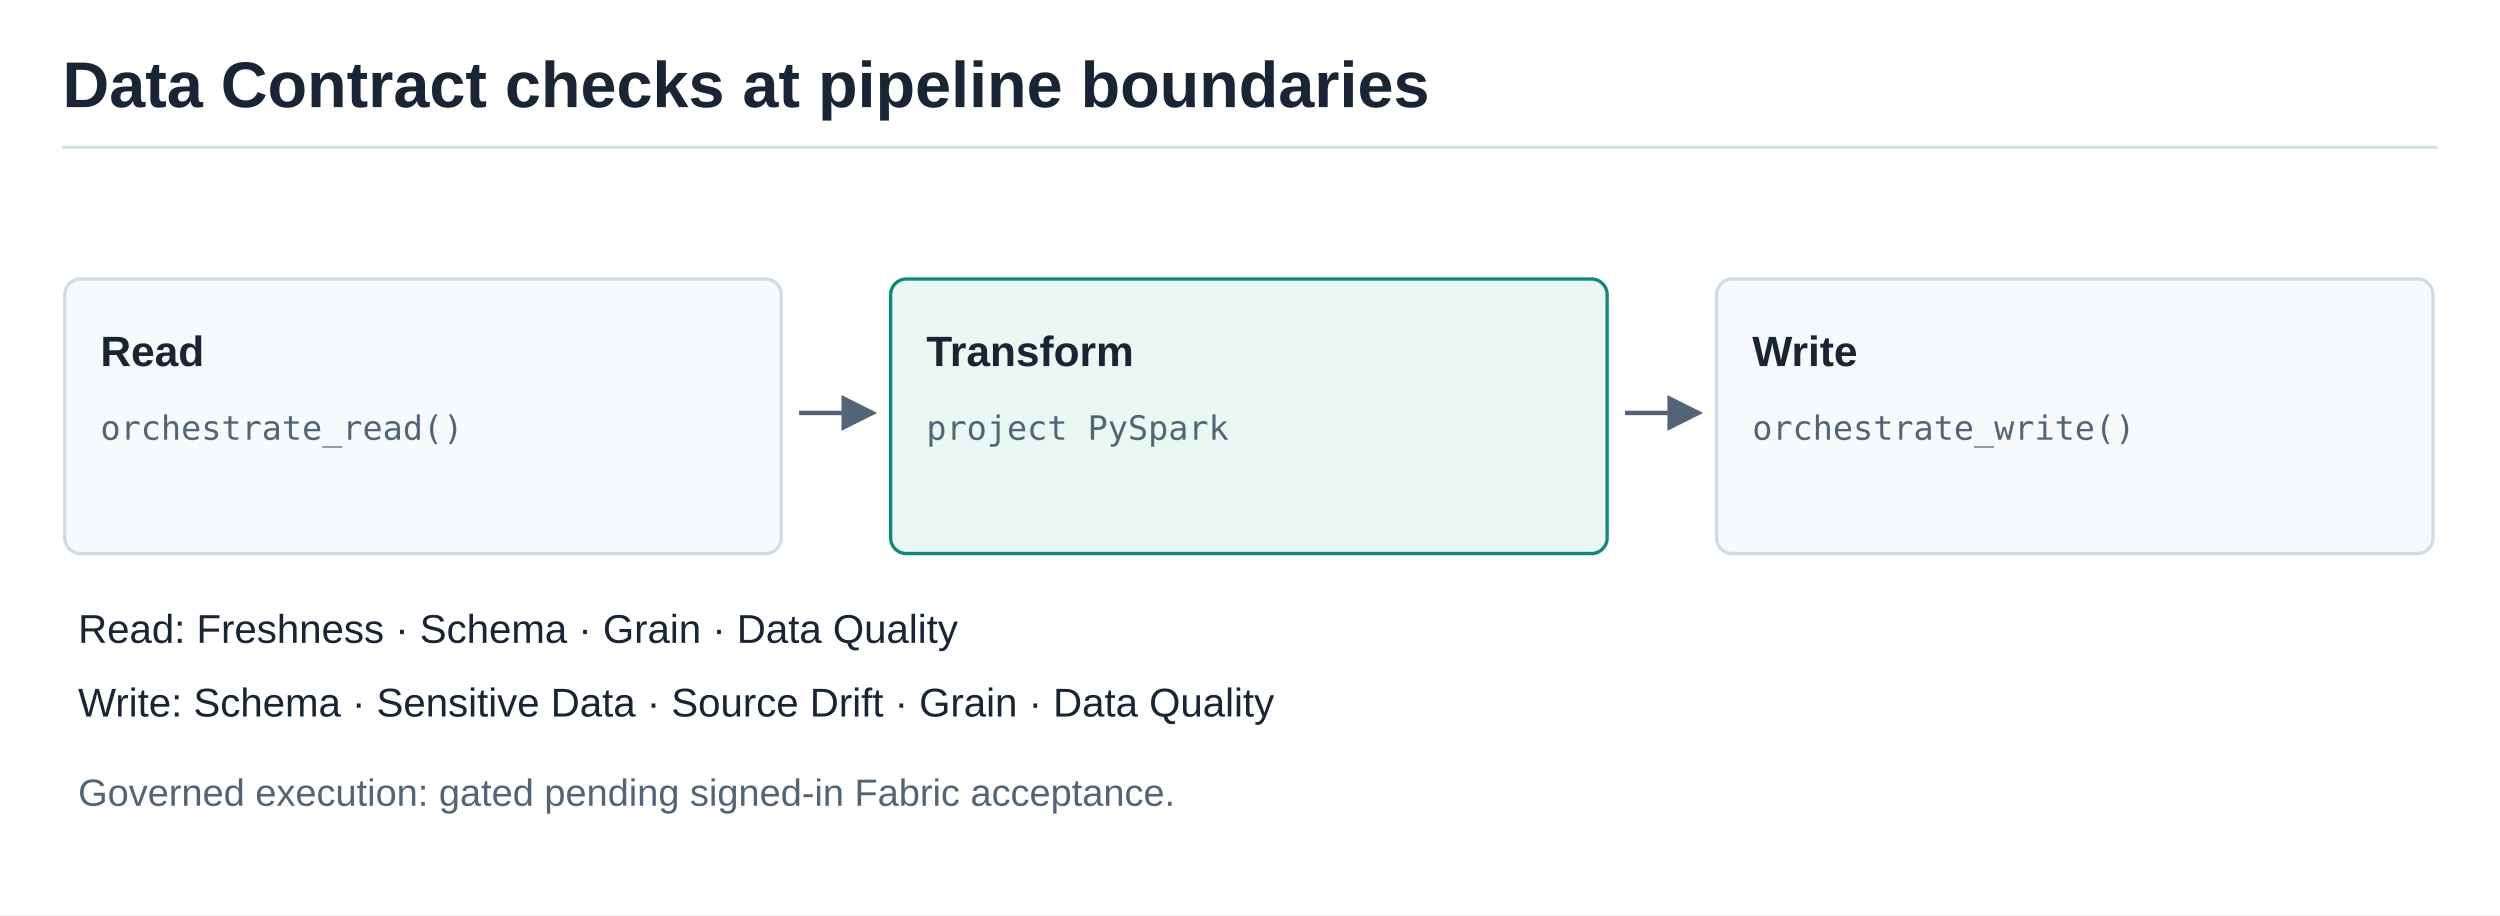
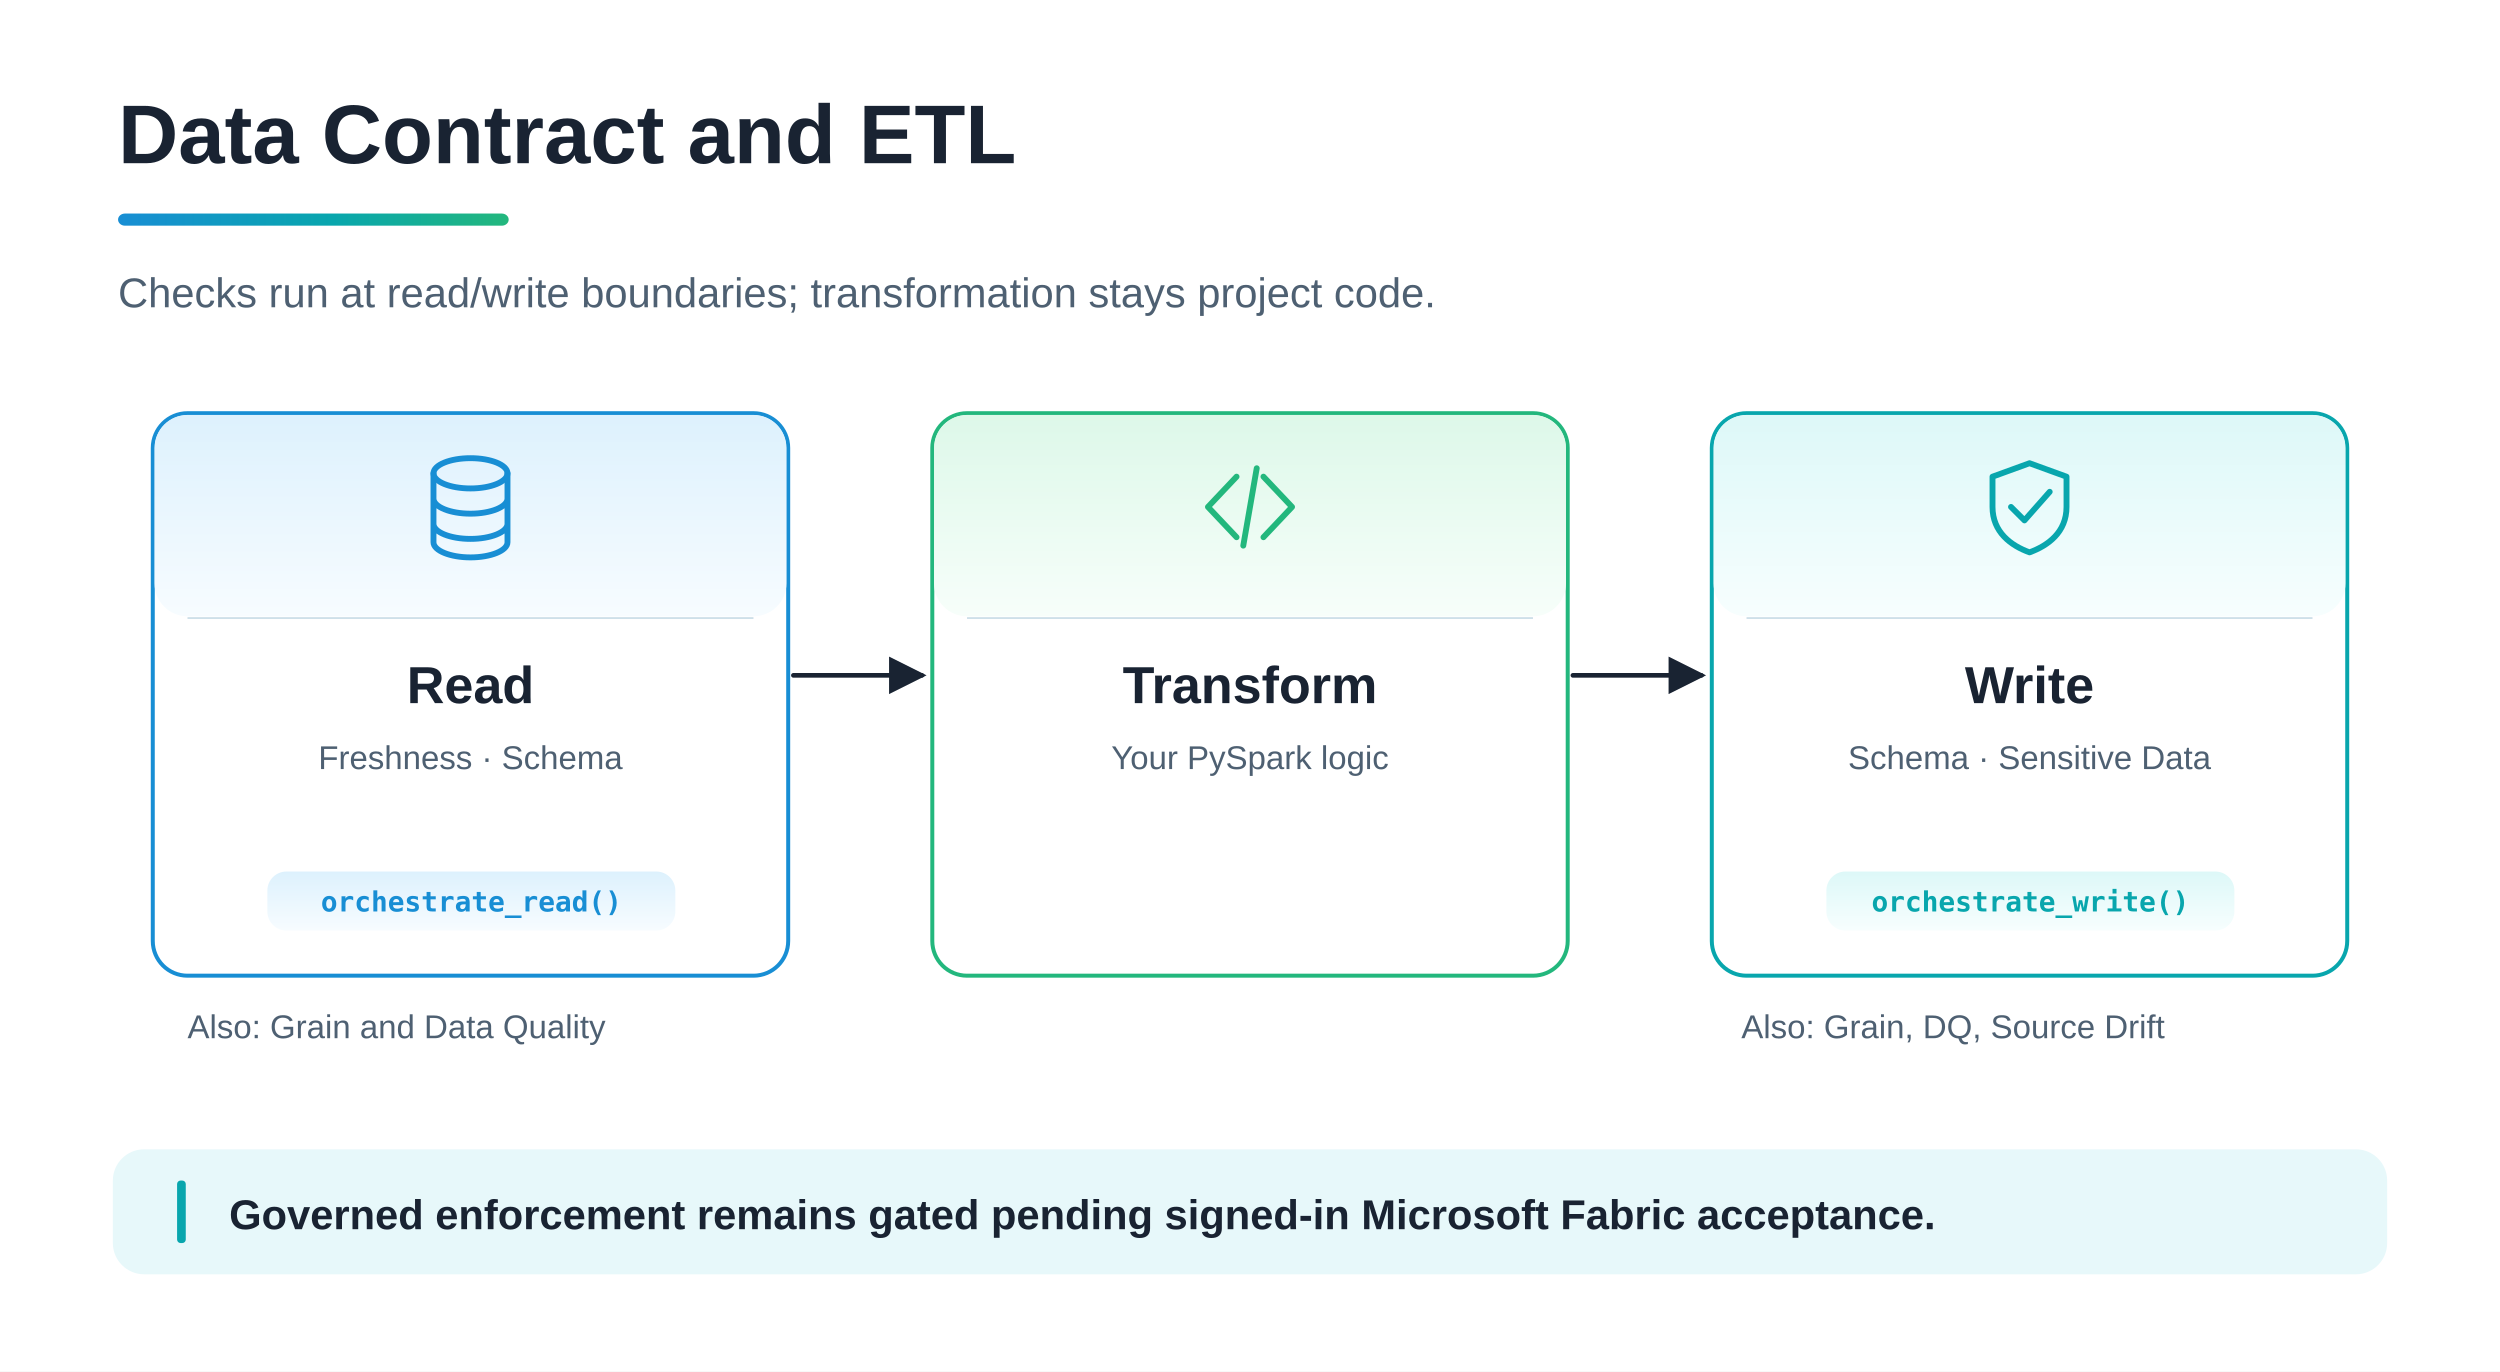
- <svg xmlns="http://www.w3.org/2000/svg" viewBox="0 0 1120 410" width="1120" height="410" role="img" aria-label="Data Contract checks at pipeline boundaries">
+ <svg xmlns="http://www.w3.org/2000/svg" width="1440" height="790" viewBox="0 0 1440 790" role="img" aria-label="Data Contract and ETL">
  <defs>
-     <marker id="a" markerWidth="8" markerHeight="8" refX="7" refY="4" orient="auto">
-       <path d="M0 0L8 4L0 8Z" fill="#546477" />
+     <linearGradient id="accent">
+       <stop offset="0%" stop-color="#188ED4" />
+       <stop offset="55%" stop-color="#08A6AD" />
+       <stop offset="100%" stop-color="#23B77D" />
+     </linearGradient>
+     <linearGradient id="bl" x2="0" y2="1">
+       <stop offset="0%" stop-color="#DDF1FD" />
+       <stop offset="100%" stop-color="#F7FCFF" />
+     </linearGradient>
+     <linearGradient id="gr" x2="0" y2="1">
+       <stop offset="0%" stop-color="#DDF8E9" />
+       <stop offset="100%" stop-color="#F7FEFA" />
+     </linearGradient>
+     <linearGradient id="aq" x2="0" y2="1">
+       <stop offset="0%" stop-color="#DDF8F8" />
+       <stop offset="100%" stop-color="#F7FEFE" />
+     </linearGradient>
+     <marker id="ar" markerWidth="8" markerHeight="8" refX="7" refY="4" orient="auto">
+       <path d="M0 0L8 4L0 8Z" fill="#192332" />
    </marker>
  </defs>
-   <rect width="1120" height="410" fill="#fff" />
-   <text x="28" y="48" font-family="Arial,Helvetica,sans-serif" font-size="29" font-weight="700" fill="#192434">Data Contract checks at pipeline boundaries</text>
-   <path d="M28 66H1092" stroke="#CFDCE5" stroke-width="1.3" />
-   <rect x="29" y="125" width="321" height="123" rx="7" fill="#F6FAFC" stroke="#CFDCE5" stroke-width="1.5" />
-   <text x="45" y="164" font-family="Arial,Helvetica,sans-serif" font-size="19" font-weight="700" fill="#192434">Read</text>
-   <text x="45" y="197" font-family="Consolas,Menlo,monospace" font-size="15" font-weight="400" fill="#546477">orchestrate_read()</text>
-   <rect x="399" y="125" width="321" height="123" rx="7" fill="#EAF7F3" stroke="#128779" stroke-width="1.5" />
-   <text x="415" y="164" font-family="Arial,Helvetica,sans-serif" font-size="19" font-weight="700" fill="#192434">Transform</text>
-   <text x="415" y="197" font-family="Consolas,Menlo,monospace" font-size="15" font-weight="400" fill="#546477">project PySpark</text>
-   <rect x="769" y="125" width="321" height="123" rx="7" fill="#F6FAFC" stroke="#CFDCE5" stroke-width="1.5" />
-   <text x="785" y="164" font-family="Arial,Helvetica,sans-serif" font-size="19" font-weight="700" fill="#192434">Write</text>
-   <text x="785" y="197" font-family="Consolas,Menlo,monospace" font-size="15" font-weight="400" fill="#546477">orchestrate_write()</text>
-   <path d="M358 185H391" stroke="#546477" stroke-width="2" fill="none" marker-end="url(#a)" />
-   <path d="M728 185H761" stroke="#546477" stroke-width="2" fill="none" marker-end="url(#a)" />
-   <text x="35" y="288" font-family="Arial,Helvetica,sans-serif" font-size="18" font-weight="400" fill="#192434">Read: Freshness · Schema · Grain · Data Quality</text>
-   <text x="35" y="321" font-family="Arial,Helvetica,sans-serif" font-size="18" font-weight="400" fill="#192434">Write: Schema · Sensitive Data · Source Drift · Grain · Data Quality</text>
-   <text x="35" y="361" font-family="Arial,Helvetica,sans-serif" font-size="17" font-weight="400" fill="#546477">Governed execution: gated pending signed-in Fabric acceptance.</text>
+   <rect width="1440" height="790" fill="#fff" />
+   <text x="68" y="94" fill="#192332" font-family="Arial,Helvetica,sans-serif" font-size="48" font-weight="700" text-anchor="start">Data Contract and ETL</text>
+   <rect x="68" y="123" width="225" height="7" rx="4" fill="url(#accent)" />
+   <text x="68" y="177" fill="#4E6072" font-family="Arial,Helvetica,sans-serif" font-size="24" font-weight="400" text-anchor="start">Checks run at read/write boundaries; transformation stays project code.</text>
+   <rect x="88" y="238" width="366" height="324" rx="20" fill="#FFFFFF" stroke="#188ED4" stroke-width="2.3" />
+   <path d="M108 356H434" stroke="#CADDE7" stroke-width="1" />
+   <rect x="89" y="239" width="364" height="116" rx="19" fill="url(#bl)" stroke="none" stroke-width="0" />
+   <g transform="translate(240 261) scale(0.96875)" fill="none" stroke="#188ED4" stroke-width="3.5" stroke-linejoin="round" stroke-linecap="round">
+     <ellipse cx="32" cy="12" rx="22" ry="9" />
+     <path d="M10 12v15c0 5 10 9 22 9s22-4 22-9V12M10 27v15c0 5 10 9 22 9s22-4 22-9V27M10 42v11c0 5 10 9 22 9s22-4 22-9V42" />
+   </g>
+   <text x="271" y="405" fill="#192332" font-family="Arial,Helvetica,sans-serif" font-size="30" font-weight="700" text-anchor="middle">Read</text>
+   <text x="271" y="443" fill="#4E6072" font-family="Arial,Helvetica,sans-serif" font-size="19" font-weight="400" text-anchor="middle">Freshness · Schema</text>
+   <rect x="154" y="502" width="235" height="34" rx="11" fill="url(#bl)" stroke="none" stroke-width="0" />
+   <text x="271.5" y="525" fill="#188ED4" font-family="Consolas,Menlo,monospace" font-size="16" font-weight="600" text-anchor="middle">orchestrate_read()</text>
+   <rect x="537" y="238" width="366" height="324" rx="20" fill="#FFFFFF" stroke="#23B77D" stroke-width="2.3" />
+   <path d="M557 356H883" stroke="#CADDE7" stroke-width="1" />
+   <rect x="538" y="239" width="364" height="116" rx="19" fill="url(#gr)" stroke="none" stroke-width="0" />
+   <g transform="translate(689 261) scale(0.96875)" fill="none" stroke="#23B77D" stroke-width="3.5" stroke-linejoin="round" stroke-linecap="round">
+     <path d="M24 14 7 32l17 18M40 14l17 18-17 18M36 9 28 55" />
+   </g>
+   <text x="720" y="405" fill="#192332" font-family="Arial,Helvetica,sans-serif" font-size="30" font-weight="700" text-anchor="middle">Transform</text>
+   <text x="720" y="443" fill="#4E6072" font-family="Arial,Helvetica,sans-serif" font-size="19" font-weight="400" text-anchor="middle">Your PySpark logic</text>
+   <rect x="986" y="238" width="366" height="324" rx="20" fill="#FFFFFF" stroke="#08A6AD" stroke-width="2.3" />
+   <path d="M1006 356H1332" stroke="#CADDE7" stroke-width="1" />
+   <rect x="987" y="239" width="364" height="116" rx="19" fill="url(#aq)" stroke="none" stroke-width="0" />
+   <g transform="translate(1138 261) scale(0.96875)" fill="none" stroke="#08A6AD" stroke-width="3.5" stroke-linejoin="round" stroke-linecap="round">
+     <path d="M32 6 54 14v18c0 15-11 23-22 27C21 55 10 47 10 32V14Z" />
+     <path d="m21 32 8 8 15-17" />
+   </g>
+   <text x="1169" y="405" fill="#192332" font-family="Arial,Helvetica,sans-serif" font-size="30" font-weight="700" text-anchor="middle">Write</text>
+   <text x="1169" y="443" fill="#4E6072" font-family="Arial,Helvetica,sans-serif" font-size="19" font-weight="400" text-anchor="middle">Schema · Sensitive Data</text>
+   <rect x="1052" y="502" width="235" height="34" rx="11" fill="url(#aq)" stroke="none" stroke-width="0" />
+   <text x="1169.5" y="525" fill="#08A6AD" font-family="Consolas,Menlo,monospace" font-size="16" font-weight="600" text-anchor="middle">orchestrate_write()</text>
+   <path d="M457 389 H531" fill="none" stroke="#192332" stroke-width="2.7" stroke-linecap="round" marker-end="url(#ar)" />
+   <path d="M906 389 H980" fill="none" stroke="#192332" stroke-width="2.7" stroke-linecap="round" marker-end="url(#ar)" />
+   <text x="108" y="598" fill="#4E6072" font-family="Arial,Helvetica,sans-serif" font-size="19" font-weight="400" text-anchor="start">Also: Grain and Data Quality</text>
+   <text x="1003" y="598" fill="#4E6072" font-family="Arial,Helvetica,sans-serif" font-size="19" font-weight="400" text-anchor="start">Also: Grain, DQ, Source Drift</text>
+   <rect x="65" y="662" width="1310" height="72" rx="18" fill="#E7F8FA" stroke="none" stroke-width="0" />
+   <rect x="102" y="680" width="5" height="36" rx="2" fill="#08A6AD" />
+   <text x="132" y="708" fill="#192332" font-family="Arial,Helvetica,sans-serif" font-size="24" font-weight="600" text-anchor="start">Governed enforcement remains gated pending signed-in Microsoft Fabric acceptance.</text>
</svg>
